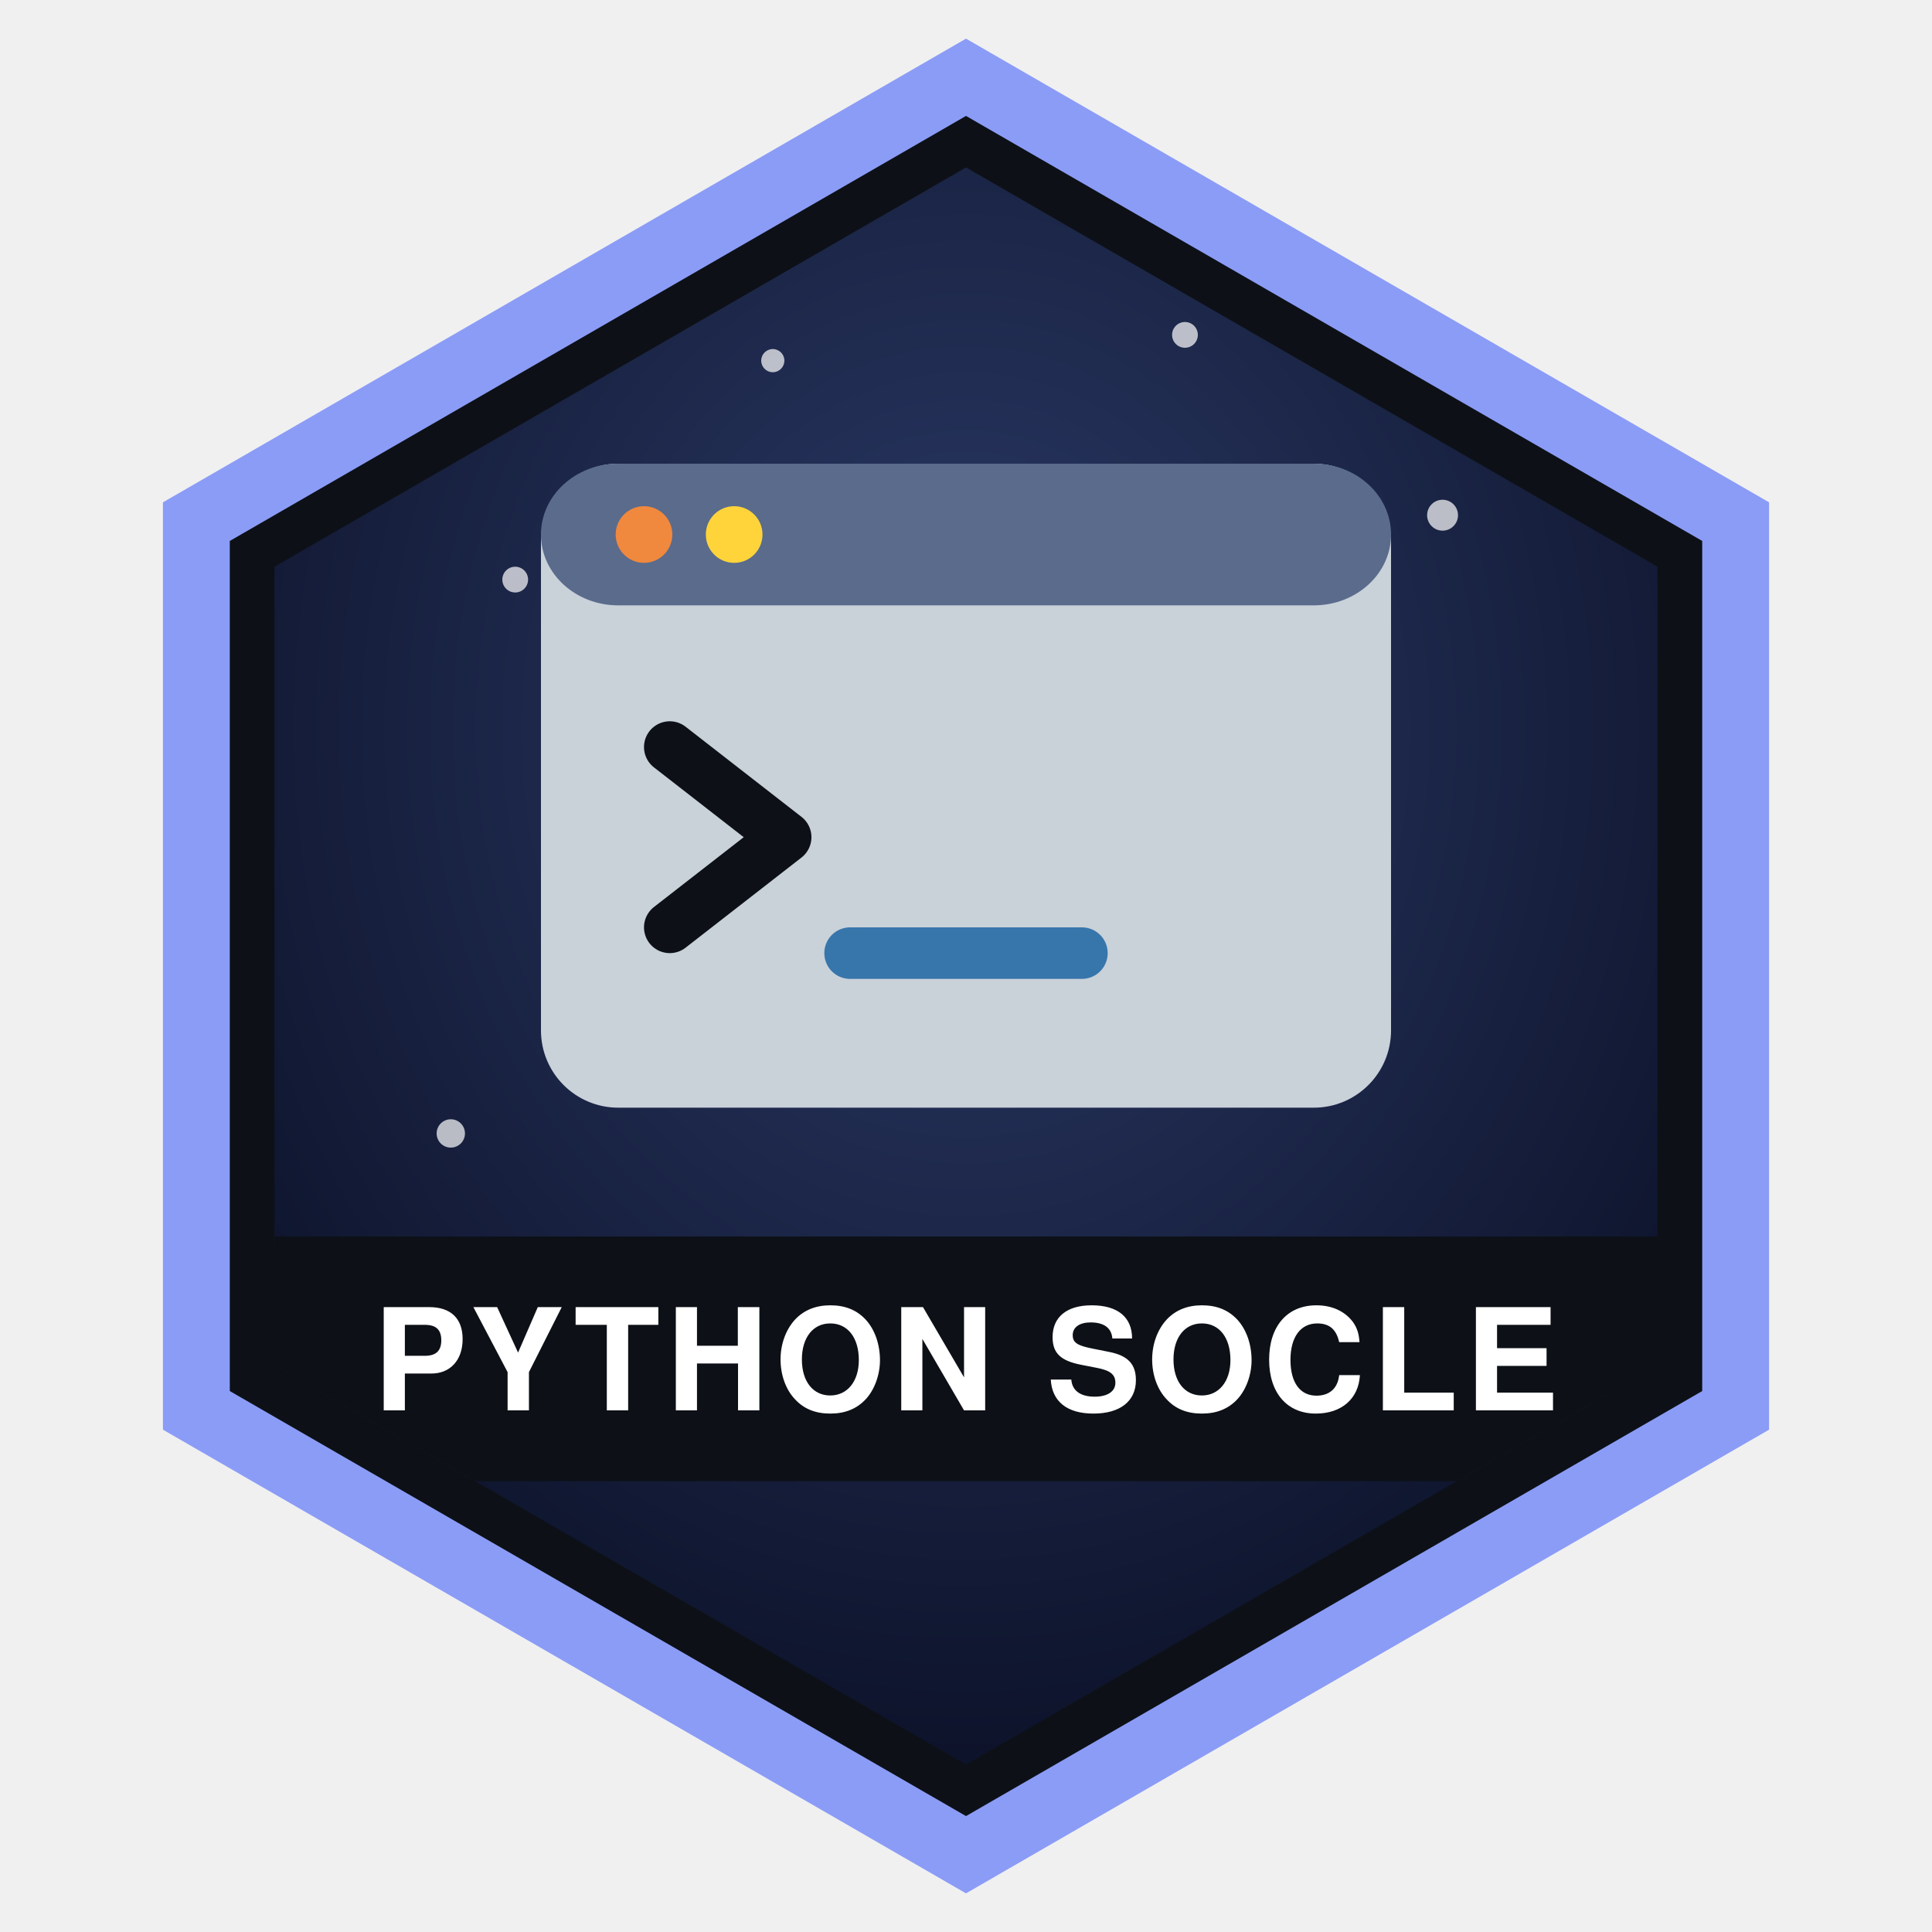
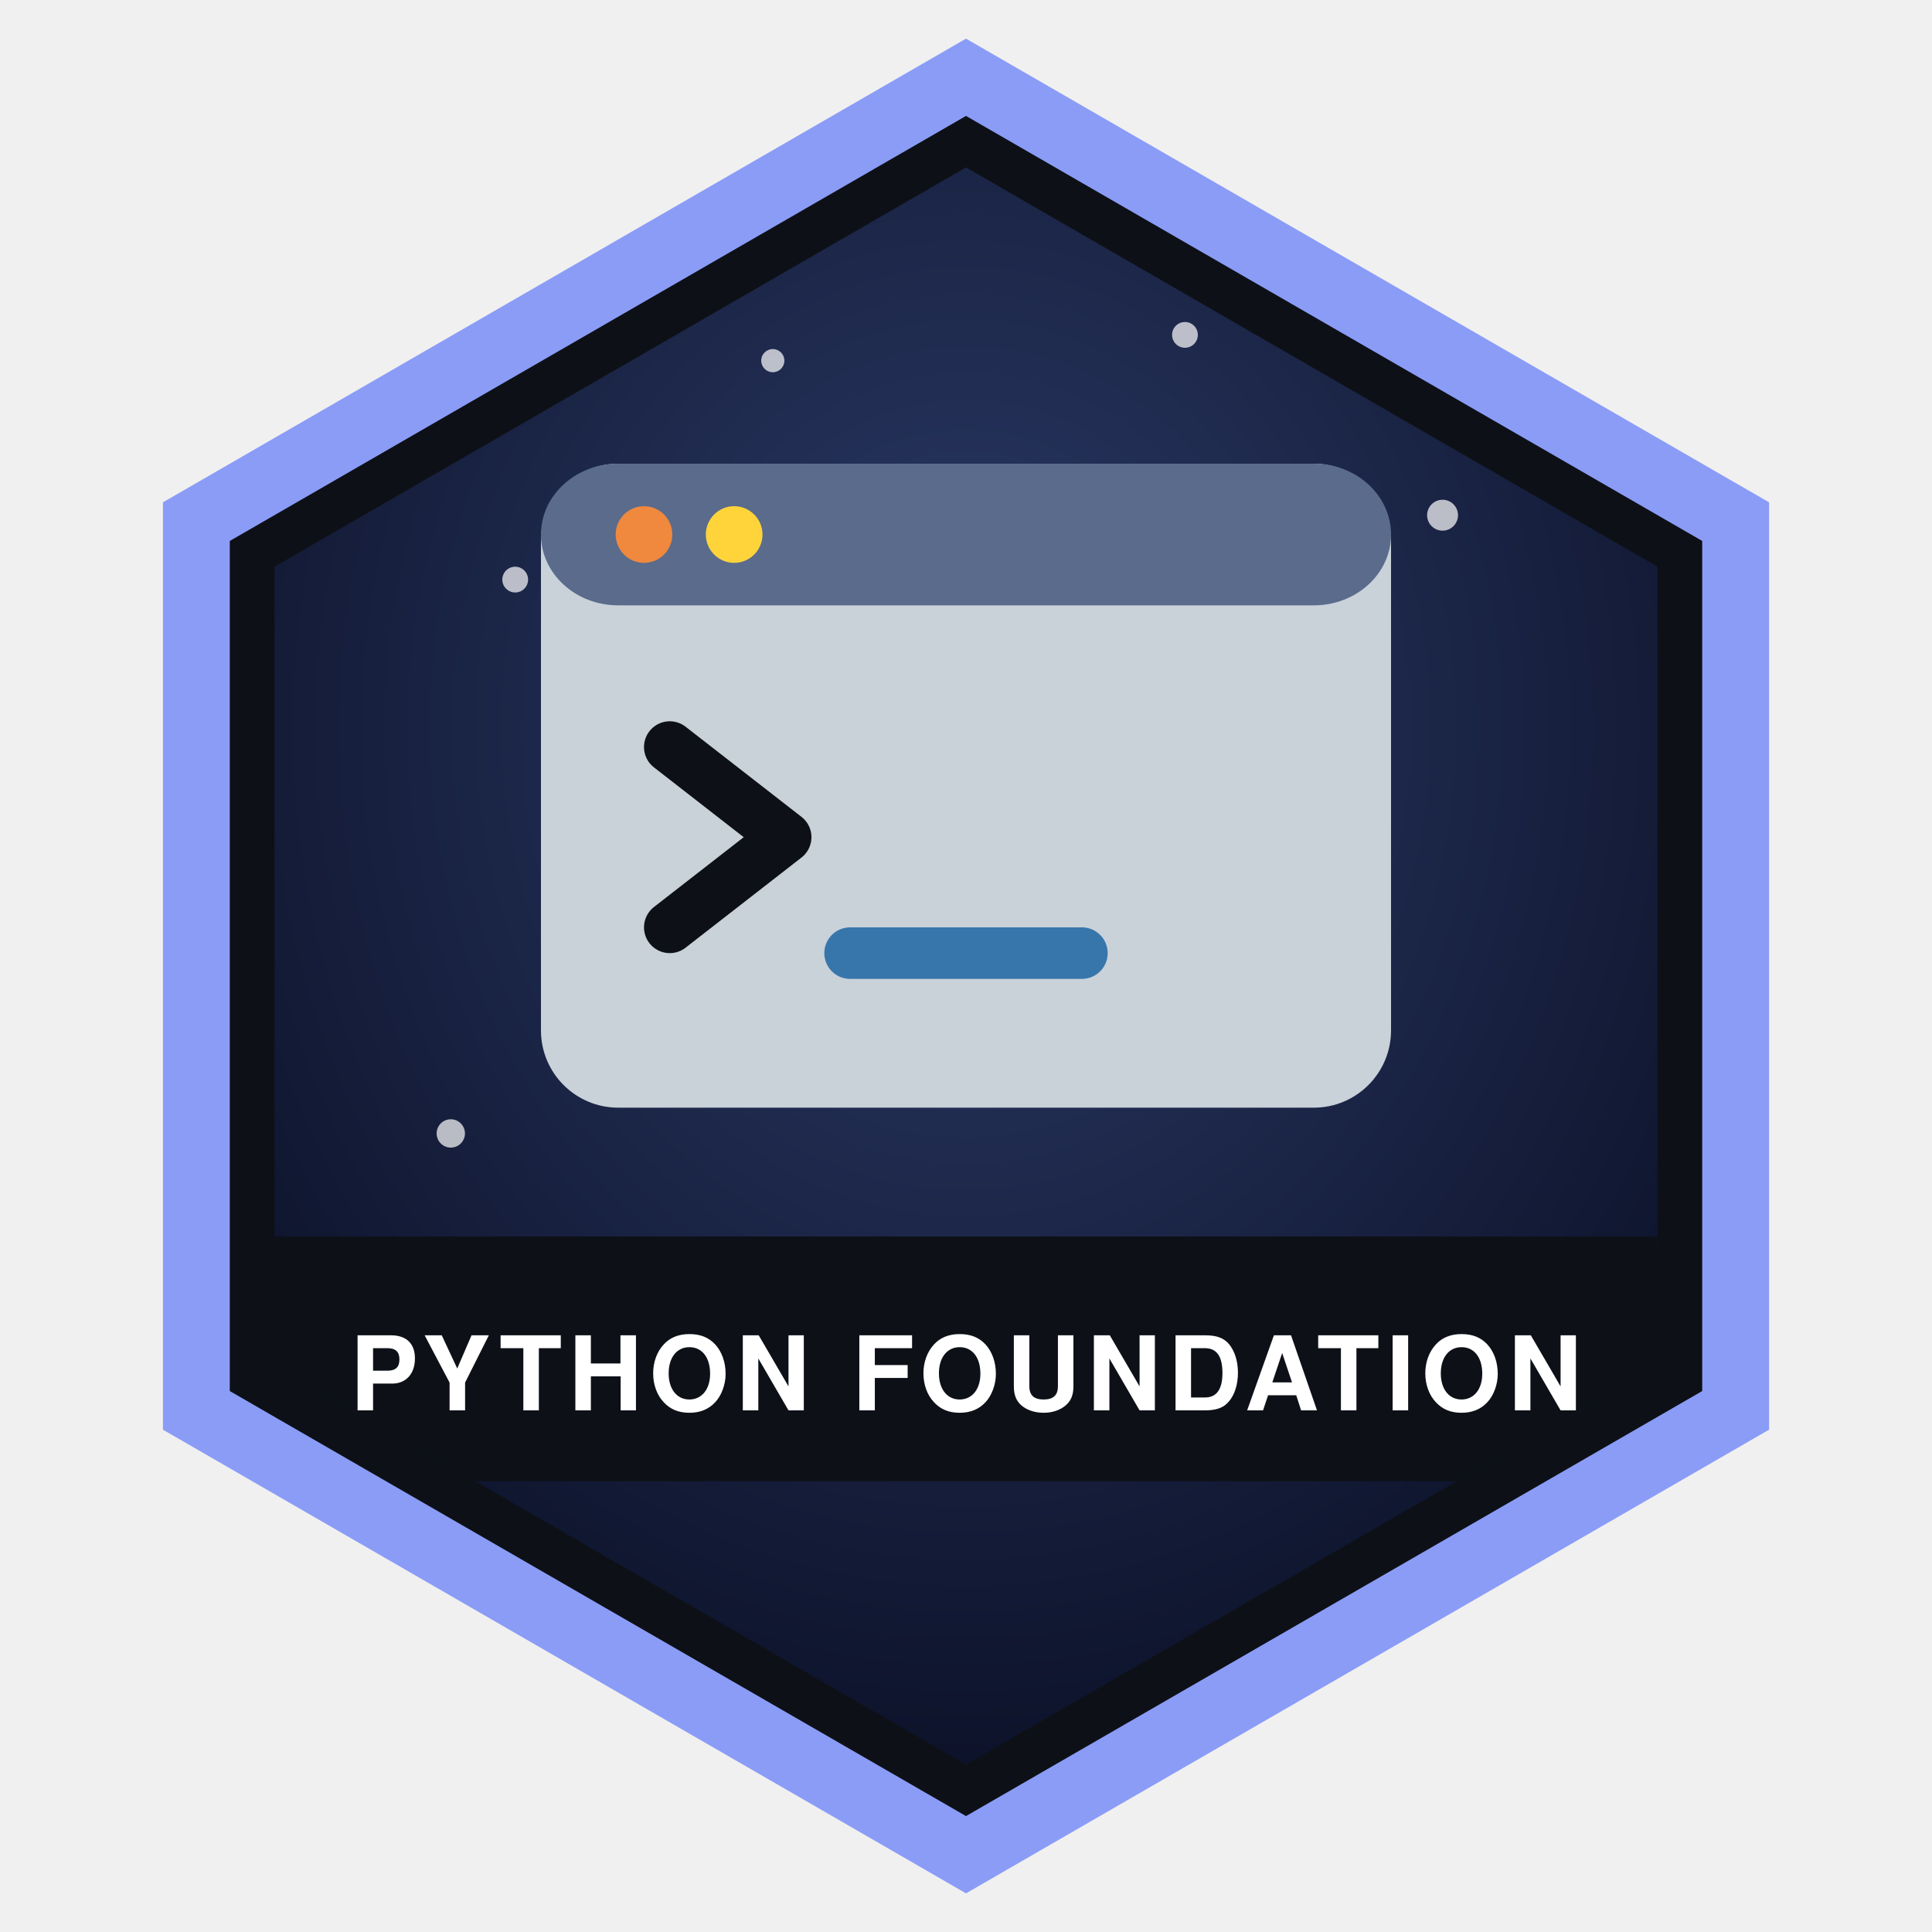
- <svg xmlns="http://www.w3.org/2000/svg" width="150" height="150" viewBox="0 0 150 150" role="img" aria-label="PYTHON SOCLE">
+ <svg xmlns="http://www.w3.org/2000/svg" width="150" height="150" viewBox="0 0 150 150" role="img" aria-label="PYTHON FOUNDATION">
  <defs>
    <radialGradient id="sky" cx="50%" cy="35%" r="70%">
      <stop offset="0" stop-color="#2b3a67" />
      <stop offset="1" stop-color="#0b1026" />
    </radialGradient>
    <clipPath id="in">
      <polygon points="75.00,13.00 128.69,44.00 128.69,106.00 75.00,137.00 21.31,106.00 21.31,44.00" />
    </clipPath>
  </defs>
  <polygon points="75.00,3.00 137.35,39.00 137.35,111.00 75.00,147.00 12.65,111.00 12.65,39.00" fill="#8b9cf7" />
  <polygon points="75.00,9.00 132.16,42.00 132.16,108.00 75.00,141.00 17.84,108.00 17.84,42.00" fill="#0d1117" />
  <polygon points="75.00,13.00 128.69,44.00 128.69,106.00 75.00,137.00 21.31,106.00 21.31,44.00" fill="url(#sky)" />
  <g clip-path="url(#in)" fill="#fff" opacity=".7">
    <circle cx="40" cy="45" r="1" />
    <circle cx="112" cy="40" r="1.2" />
    <circle cx="104" cy="98" r="1" />
    <circle cx="35" cy="88" r="1.1" />
    <circle cx="60" cy="28" r="0.9" />
    <circle cx="92" cy="26" r="1" />
  </g>
  <g clip-path="url(#in)">
    <rect x="42" y="36" width="66" height="50" rx="6" fill="#c9d1d9" />
    <rect x="42" y="36" width="66" height="11" rx="6" fill="#5a6b8c" />
    <circle cx="50" cy="41.5" r="2.2" fill="#f0883e" />
    <circle cx="57" cy="41.5" r="2.2" fill="#ffd43b" />
    <path d="M52 58 l9 7 l-9 7" fill="none" stroke="#0d1117" stroke-width="4" stroke-linecap="round" stroke-linejoin="round" />
    <path d="M66 74 h18" stroke="#3776ab" stroke-width="4" stroke-linecap="round" />
  </g>
  <g clip-path="url(#in)">
    <rect x="0" y="96" width="150" height="19" fill="#0d1117" />
  </g>
-   <text x="75" y="109.5" text-anchor="middle" font-family="Helvetica, Arial, sans-serif" font-size="11" font-weight="700" letter-spacing=".5" fill="#ffffff">PYTHON SOCLE</text>
+   <text x="75" y="109.5" text-anchor="middle" font-family="Helvetica, Arial, sans-serif" font-size="8" font-weight="700" letter-spacing=".5" fill="#ffffff">PYTHON FOUNDATION</text>
</svg>
